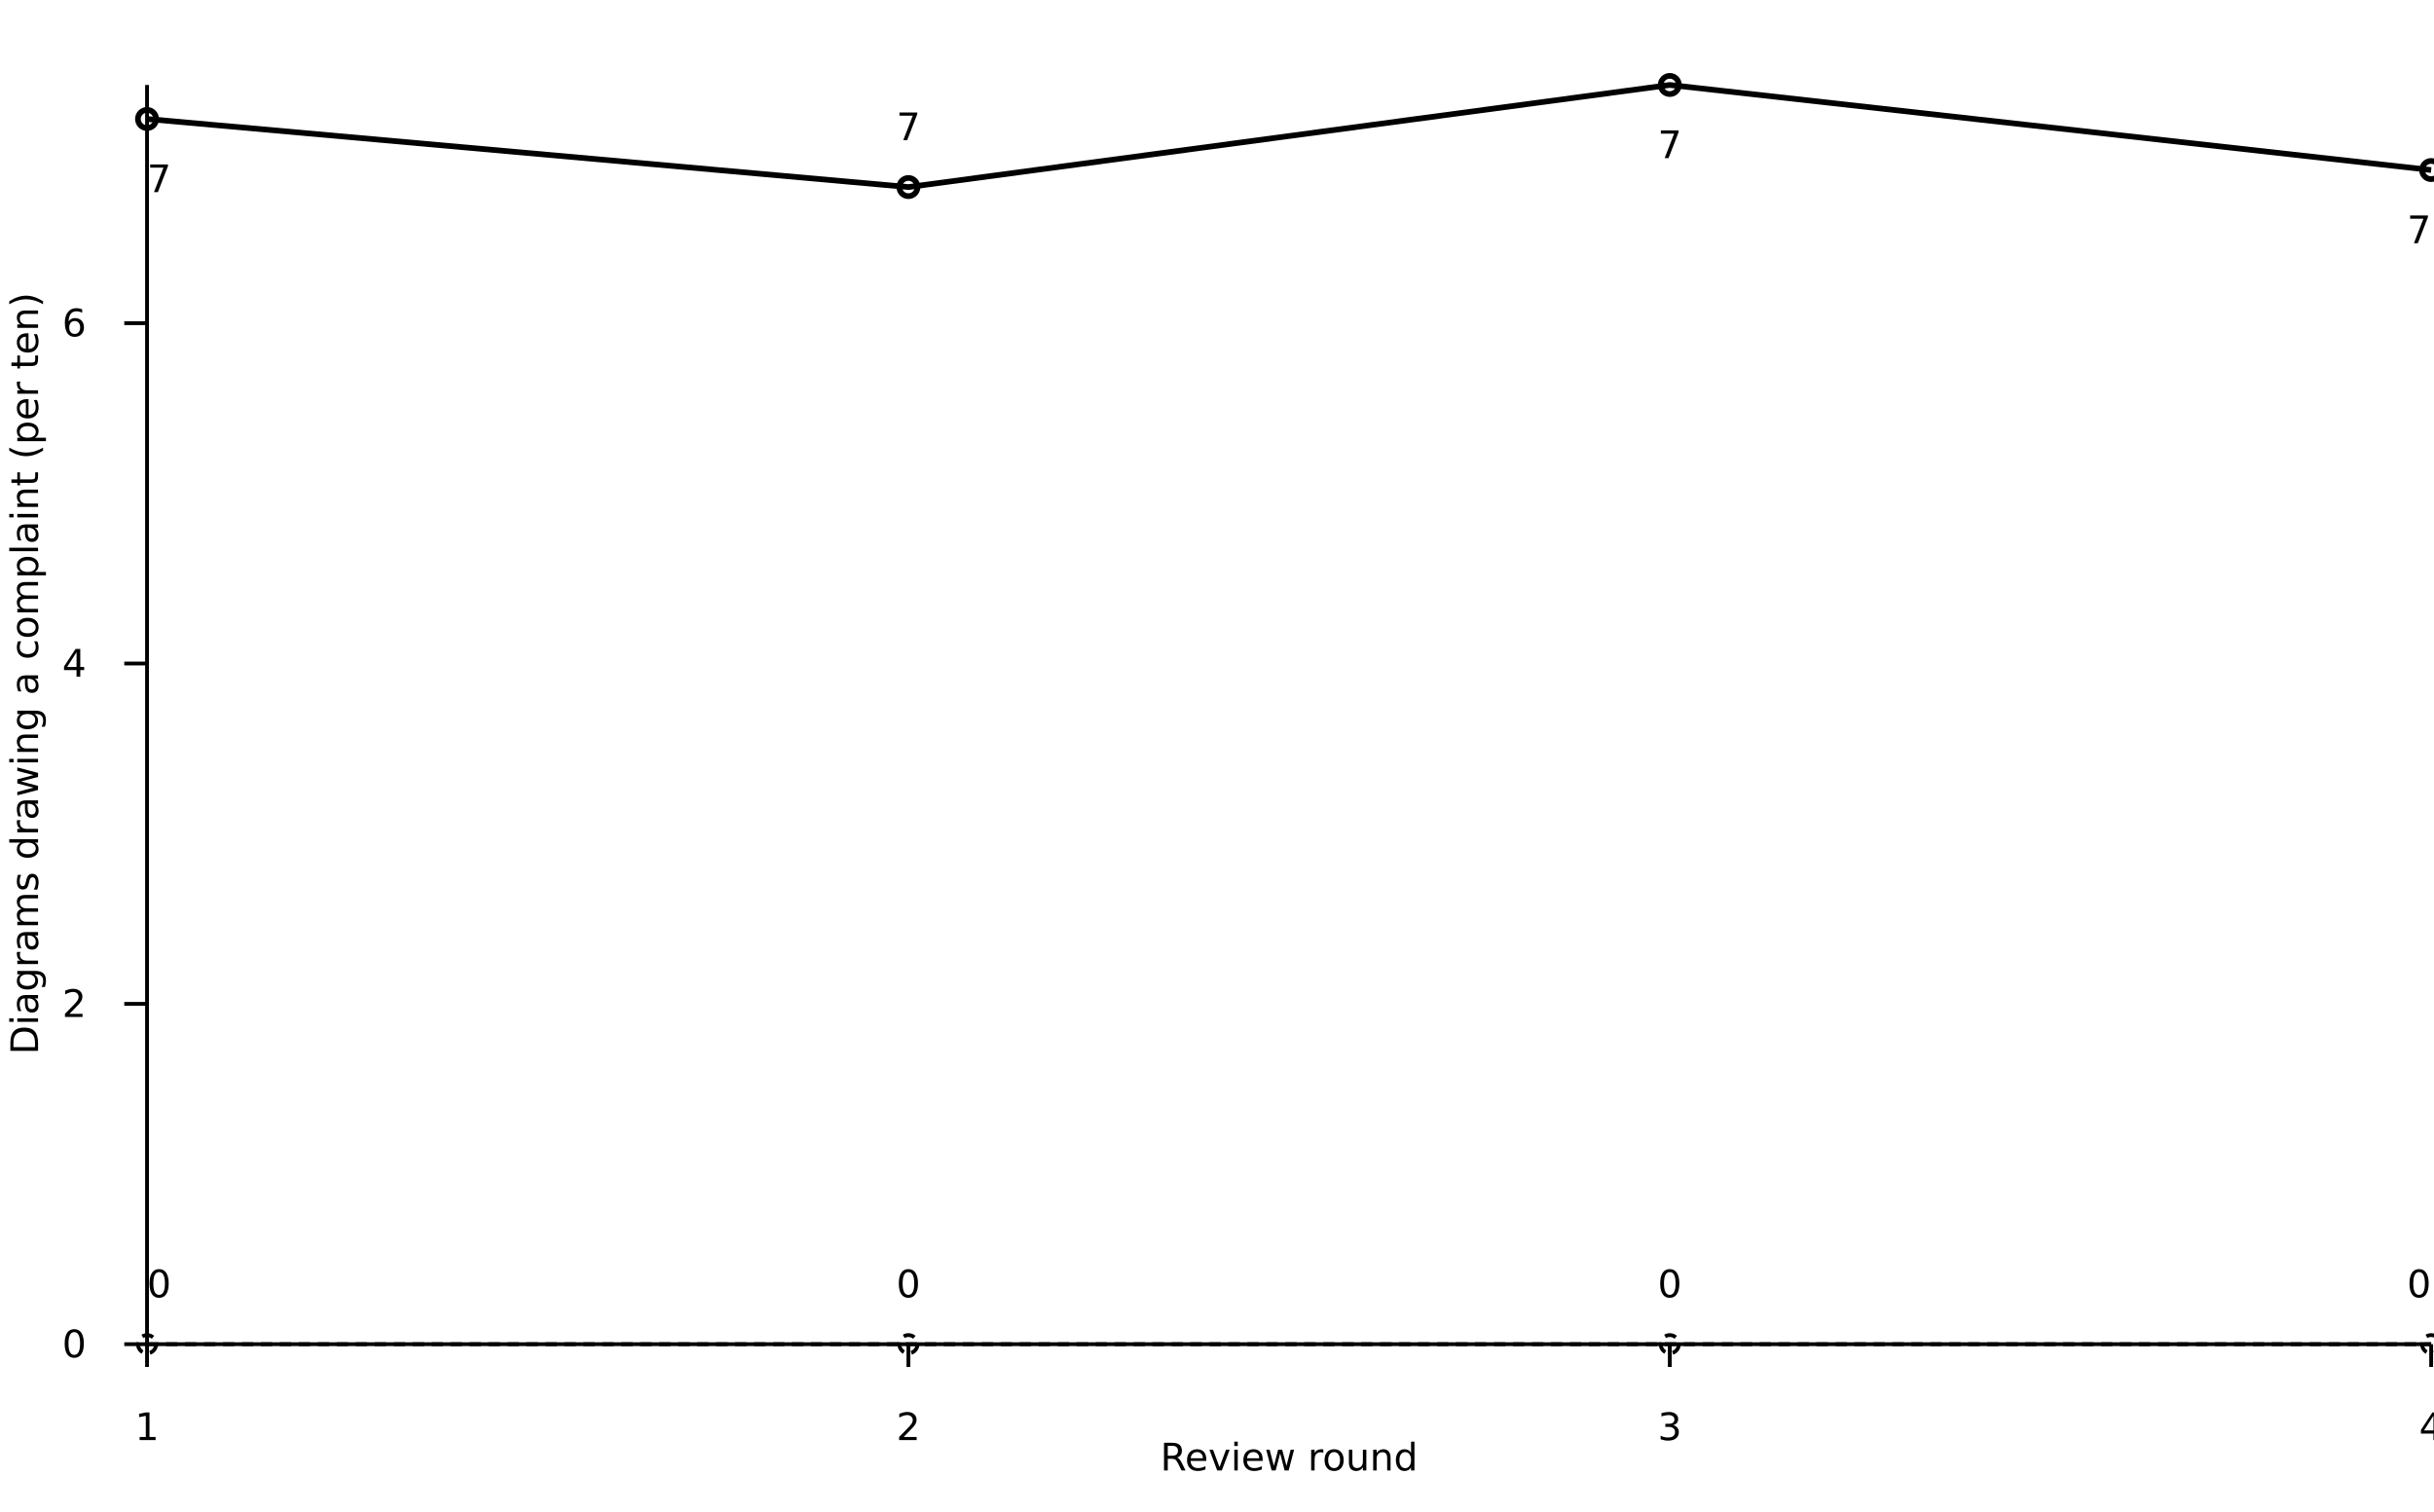
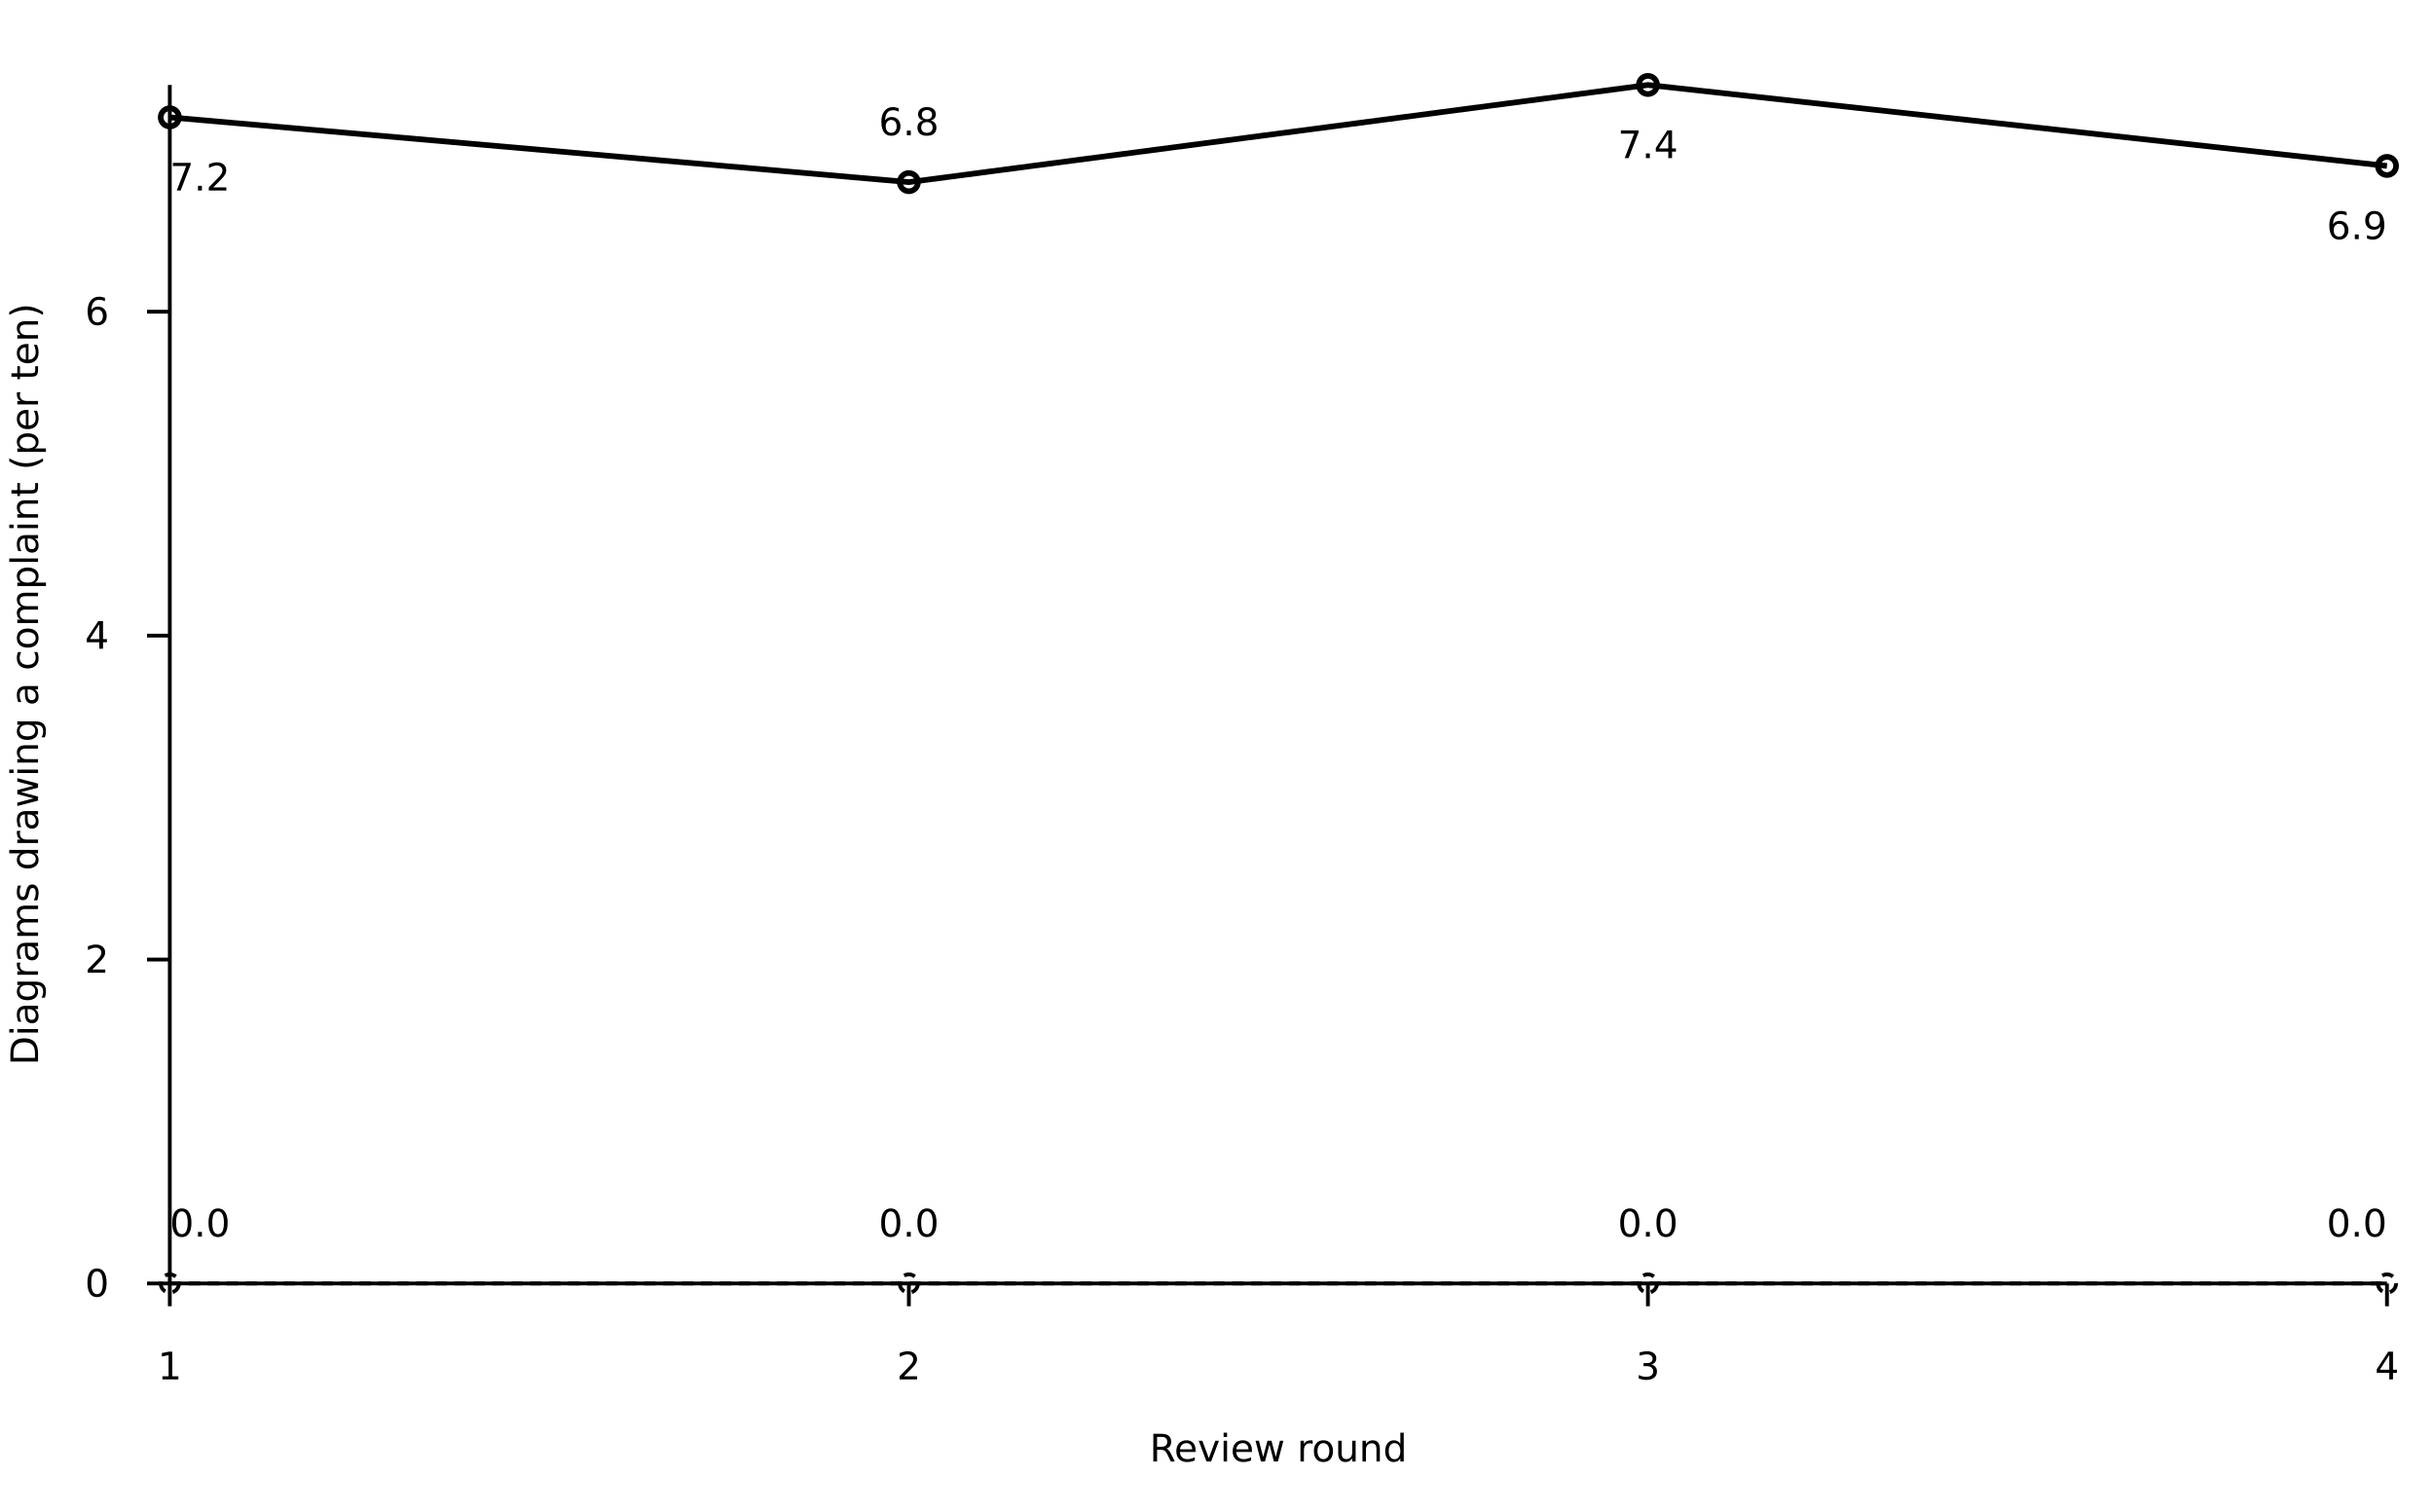
- <svg xmlns="http://www.w3.org/2000/svg" viewBox="-0.75 -0.75 641.5 398.3" role="img" aria-labelledby="dsa449047713-title dsa449047713-desc">
-   <path d="M 38.003 21.641 L 38.003 353.519" fill="none" stroke="currentColor" stroke-width="1" />
-   <path d="M 38.003 353.519 L 640 353.519" fill="none" stroke="currentColor" stroke-width="1" />
-   <path d="M 38.003 353.519 L 38.003 359.519" fill="none" stroke="currentColor" stroke-width="1" />
-   <path d="M 238.669 353.519 L 238.669 359.519" fill="none" stroke="currentColor" stroke-width="1" />
-   <path d="M 439.334 353.519 L 439.334 359.519" fill="none" stroke="currentColor" stroke-width="1" />
-   <path d="M 640 353.519 L 640 359.519" fill="none" stroke="currentColor" stroke-width="1" />
-   <path d="M 32.003 353.519 L 38.003 353.519" fill="none" stroke="currentColor" stroke-width="1" />
-   <path d="M 32.003 263.822 L 38.003 263.822" fill="none" stroke="currentColor" stroke-width="1" />
-   <path d="M 32.003 174.125 L 38.003 174.125" fill="none" stroke="currentColor" stroke-width="1" />
-   <path d="M 32.003 84.428 L 38.003 84.428" fill="none" stroke="currentColor" stroke-width="1" />
-   <text x="38.003" y="378.801" font-family="'DejaVu Sans', sans-serif" font-size="10" fill="currentColor" text-anchor="middle">1</text>
-   <text x="238.669" y="378.801" font-family="'DejaVu Sans', sans-serif" font-size="10" fill="currentColor" text-anchor="middle">2</text>
-   <text x="439.334" y="378.801" font-family="'DejaVu Sans', sans-serif" font-size="10" fill="currentColor" text-anchor="middle">3</text>
-   <text x="640" y="378.801" font-family="'DejaVu Sans', sans-serif" font-size="10" fill="currentColor" text-anchor="middle">4</text>
-   <text x="22.003" y="356.981" font-family="'DejaVu Sans', sans-serif" font-size="10" fill="currentColor" text-anchor="end">0</text>
-   <text x="22.003" y="267.284" font-family="'DejaVu Sans', sans-serif" font-size="10" fill="currentColor" text-anchor="end">2</text>
-   <text x="22.003" y="177.587" font-family="'DejaVu Sans', sans-serif" font-size="10" fill="currentColor" text-anchor="end">4</text>
-   <text x="22.003" y="87.89" font-family="'DejaVu Sans', sans-serif" font-size="10" fill="currentColor" text-anchor="end">6</text>
-   <text x="339.001" y="386.8" font-family="'DejaVu Sans', sans-serif" font-size="10" fill="currentColor" text-anchor="middle">Review round</text>
-   <text x="9.282" y="176.759" font-family="'DejaVu Sans', sans-serif" font-size="10" fill="currentColor" text-anchor="middle" transform="rotate(-90 9.282 176.759)">Diagrams drawing a complaint (per ten)</text>
-   <path d="M 38.003 30.61 L 238.669 48.55 L 439.334 21.641 L 640 44.065" fill="none" stroke="currentColor" stroke-width="1.5" />
-   <ellipse cx="38.003" cy="30.61" rx="2.4" ry="2.4" fill="none" stroke="currentColor" stroke-width="1.5" />
-   <ellipse cx="238.669" cy="48.55" rx="2.4" ry="2.4" fill="none" stroke="currentColor" stroke-width="1.5" />
-   <ellipse cx="439.334" cy="21.641" rx="2.4" ry="2.4" fill="none" stroke="currentColor" stroke-width="1.5" />
-   <ellipse cx="640" cy="44.065" rx="2.4" ry="2.4" fill="none" stroke="currentColor" stroke-width="1.5" />
-   <path d="M 38.003 353.519 L 238.669 353.519 L 439.334 353.519 L 640 353.519" fill="none" stroke="currentColor" stroke-width="1" stroke-dasharray="3 2" />
-   <ellipse cx="38.003" cy="353.519" rx="2.4" ry="2.4" fill="none" stroke="currentColor" stroke-width="1" stroke-dasharray="3 2" />
-   <ellipse cx="238.669" cy="353.519" rx="2.4" ry="2.4" fill="none" stroke="currentColor" stroke-width="1" stroke-dasharray="3 2" />
-   <ellipse cx="439.334" cy="353.519" rx="2.4" ry="2.4" fill="none" stroke="currentColor" stroke-width="1" stroke-dasharray="3 2" />
-   <ellipse cx="640" cy="353.519" rx="2.4" ry="2.4" fill="none" stroke="currentColor" stroke-width="1" stroke-dasharray="3 2" />
-   <text x="38.003" y="49.893" font-family="'DejaVu Sans', sans-serif" font-size="10" fill="currentColor">7</text>
-   <text x="238.669" y="36.191" font-family="'DejaVu Sans', sans-serif" font-size="10" fill="currentColor" text-anchor="middle">7</text>
-   <text x="439.334" y="40.923" font-family="'DejaVu Sans', sans-serif" font-size="10" fill="currentColor" text-anchor="middle">7</text>
-   <text x="640" y="63.347" font-family="'DejaVu Sans', sans-serif" font-size="10" fill="currentColor" text-anchor="end">7</text>
-   <text x="38.003" y="341.16" font-family="'DejaVu Sans', sans-serif" font-size="10" fill="currentColor">0</text>
-   <text x="238.669" y="341.16" font-family="'DejaVu Sans', sans-serif" font-size="10" fill="currentColor" text-anchor="middle">0</text>
-   <text x="439.334" y="341.16" font-family="'DejaVu Sans', sans-serif" font-size="10" fill="currentColor" text-anchor="middle">0</text>
-   <text x="640" y="341.16" font-family="'DejaVu Sans', sans-serif" font-size="10" fill="currentColor" text-anchor="end">0</text>
+ <svg xmlns="http://www.w3.org/2000/svg" viewBox="-0.75 -0.75 641.5 398.3" role="img" aria-labelledby="dsfe404a602e-title dsfe404a602e-desc">
+   <path d="M 44.003 21.641 L 44.003 337.519" fill="none" stroke="currentColor" stroke-width="1" />
+   <path d="M 44.003 337.519 L 628.359 337.519" fill="none" stroke="currentColor" stroke-width="1" />
+   <path d="M 44.003 337.519 L 44.003 343.519" fill="none" stroke="currentColor" stroke-width="1" />
+   <path d="M 238.788 337.519 L 238.788 343.519" fill="none" stroke="currentColor" stroke-width="1" />
+   <path d="M 433.574 337.519 L 433.574 343.519" fill="none" stroke="currentColor" stroke-width="1" />
+   <path d="M 628.359 337.519 L 628.359 343.519" fill="none" stroke="currentColor" stroke-width="1" />
+   <path d="M 38.003 337.519 L 44.003 337.519" fill="none" stroke="currentColor" stroke-width="1" />
+   <path d="M 38.003 252.146 L 44.003 252.146" fill="none" stroke="currentColor" stroke-width="1" />
+   <path d="M 38.003 166.774 L 44.003 166.774" fill="none" stroke="currentColor" stroke-width="1" />
+   <path d="M 38.003 81.401 L 44.003 81.401" fill="none" stroke="currentColor" stroke-width="1" />
+   <text x="44.003" y="362.801" font-family="'DejaVu Sans', sans-serif" font-size="10" fill="currentColor" text-anchor="middle">1</text>
+   <text x="238.788" y="362.801" font-family="'DejaVu Sans', sans-serif" font-size="10" fill="currentColor" text-anchor="middle">2</text>
+   <text x="433.574" y="362.801" font-family="'DejaVu Sans', sans-serif" font-size="10" fill="currentColor" text-anchor="middle">3</text>
+   <text x="628.359" y="362.801" font-family="'DejaVu Sans', sans-serif" font-size="10" fill="currentColor" text-anchor="middle">4</text>
+   <text x="28.003" y="340.981" font-family="'DejaVu Sans', sans-serif" font-size="10" fill="currentColor" text-anchor="end">0</text>
+   <text x="28.003" y="255.608" font-family="'DejaVu Sans', sans-serif" font-size="10" fill="currentColor" text-anchor="end">2</text>
+   <text x="28.003" y="170.236" font-family="'DejaVu Sans', sans-serif" font-size="10" fill="currentColor" text-anchor="end">4</text>
+   <text x="28.003" y="84.863" font-family="'DejaVu Sans', sans-serif" font-size="10" fill="currentColor" text-anchor="end">6</text>
+   <text x="336.181" y="384.442" font-family="'DejaVu Sans', sans-serif" font-size="10" fill="currentColor" text-anchor="middle">Review round</text>
+   <text x="9.282" y="179.58" font-family="'DejaVu Sans', sans-serif" font-size="10" fill="currentColor" text-anchor="middle" transform="rotate(-90 9.282 179.58)">Diagrams drawing a complaint (per ten)</text>
+   <path d="M 44.003 30.178 L 238.788 47.252 L 433.574 21.641 L 628.359 42.984" fill="none" stroke="currentColor" stroke-width="1.5" />
+   <ellipse cx="44.003" cy="30.178" rx="2.4" ry="2.4" fill="none" stroke="currentColor" stroke-width="1.5" />
+   <ellipse cx="238.788" cy="47.252" rx="2.4" ry="2.4" fill="none" stroke="currentColor" stroke-width="1.5" />
+   <ellipse cx="433.574" cy="21.641" rx="2.4" ry="2.4" fill="none" stroke="currentColor" stroke-width="1.5" />
+   <ellipse cx="628.359" cy="42.984" rx="2.4" ry="2.4" fill="none" stroke="currentColor" stroke-width="1.5" />
+   <path d="M 44.003 337.519 L 238.788 337.519 L 433.574 337.519 L 628.359 337.519" fill="none" stroke="currentColor" stroke-width="1" stroke-dasharray="3 2" />
+   <ellipse cx="44.003" cy="337.519" rx="2.4" ry="2.4" fill="none" stroke="currentColor" stroke-width="1" stroke-dasharray="3 2" />
+   <ellipse cx="238.788" cy="337.519" rx="2.4" ry="2.4" fill="none" stroke="currentColor" stroke-width="1" stroke-dasharray="3 2" />
+   <ellipse cx="433.574" cy="337.519" rx="2.4" ry="2.4" fill="none" stroke="currentColor" stroke-width="1" stroke-dasharray="3 2" />
+   <ellipse cx="628.359" cy="337.519" rx="2.4" ry="2.4" fill="none" stroke="currentColor" stroke-width="1" stroke-dasharray="3 2" />
+   <text x="44.003" y="49.46" font-family="'DejaVu Sans', sans-serif" font-size="10" fill="currentColor">7.2</text>
+   <text x="238.788" y="34.894" font-family="'DejaVu Sans', sans-serif" font-size="10" fill="currentColor" text-anchor="middle">6.8</text>
+   <text x="433.574" y="40.923" font-family="'DejaVu Sans', sans-serif" font-size="10" fill="currentColor" text-anchor="middle">7.4</text>
+   <text x="628.359" y="62.266" font-family="'DejaVu Sans', sans-serif" font-size="10" fill="currentColor" text-anchor="end">6.9</text>
+   <text x="44.003" y="325.16" font-family="'DejaVu Sans', sans-serif" font-size="10" fill="currentColor">0.0</text>
+   <text x="238.788" y="325.16" font-family="'DejaVu Sans', sans-serif" font-size="10" fill="currentColor" text-anchor="middle">0.0</text>
+   <text x="433.574" y="325.16" font-family="'DejaVu Sans', sans-serif" font-size="10" fill="currentColor" text-anchor="middle">0.0</text>
+   <text x="628.359" y="325.16" font-family="'DejaVu Sans', sans-serif" font-size="10" fill="currentColor" text-anchor="end">0.0</text>
</svg>
